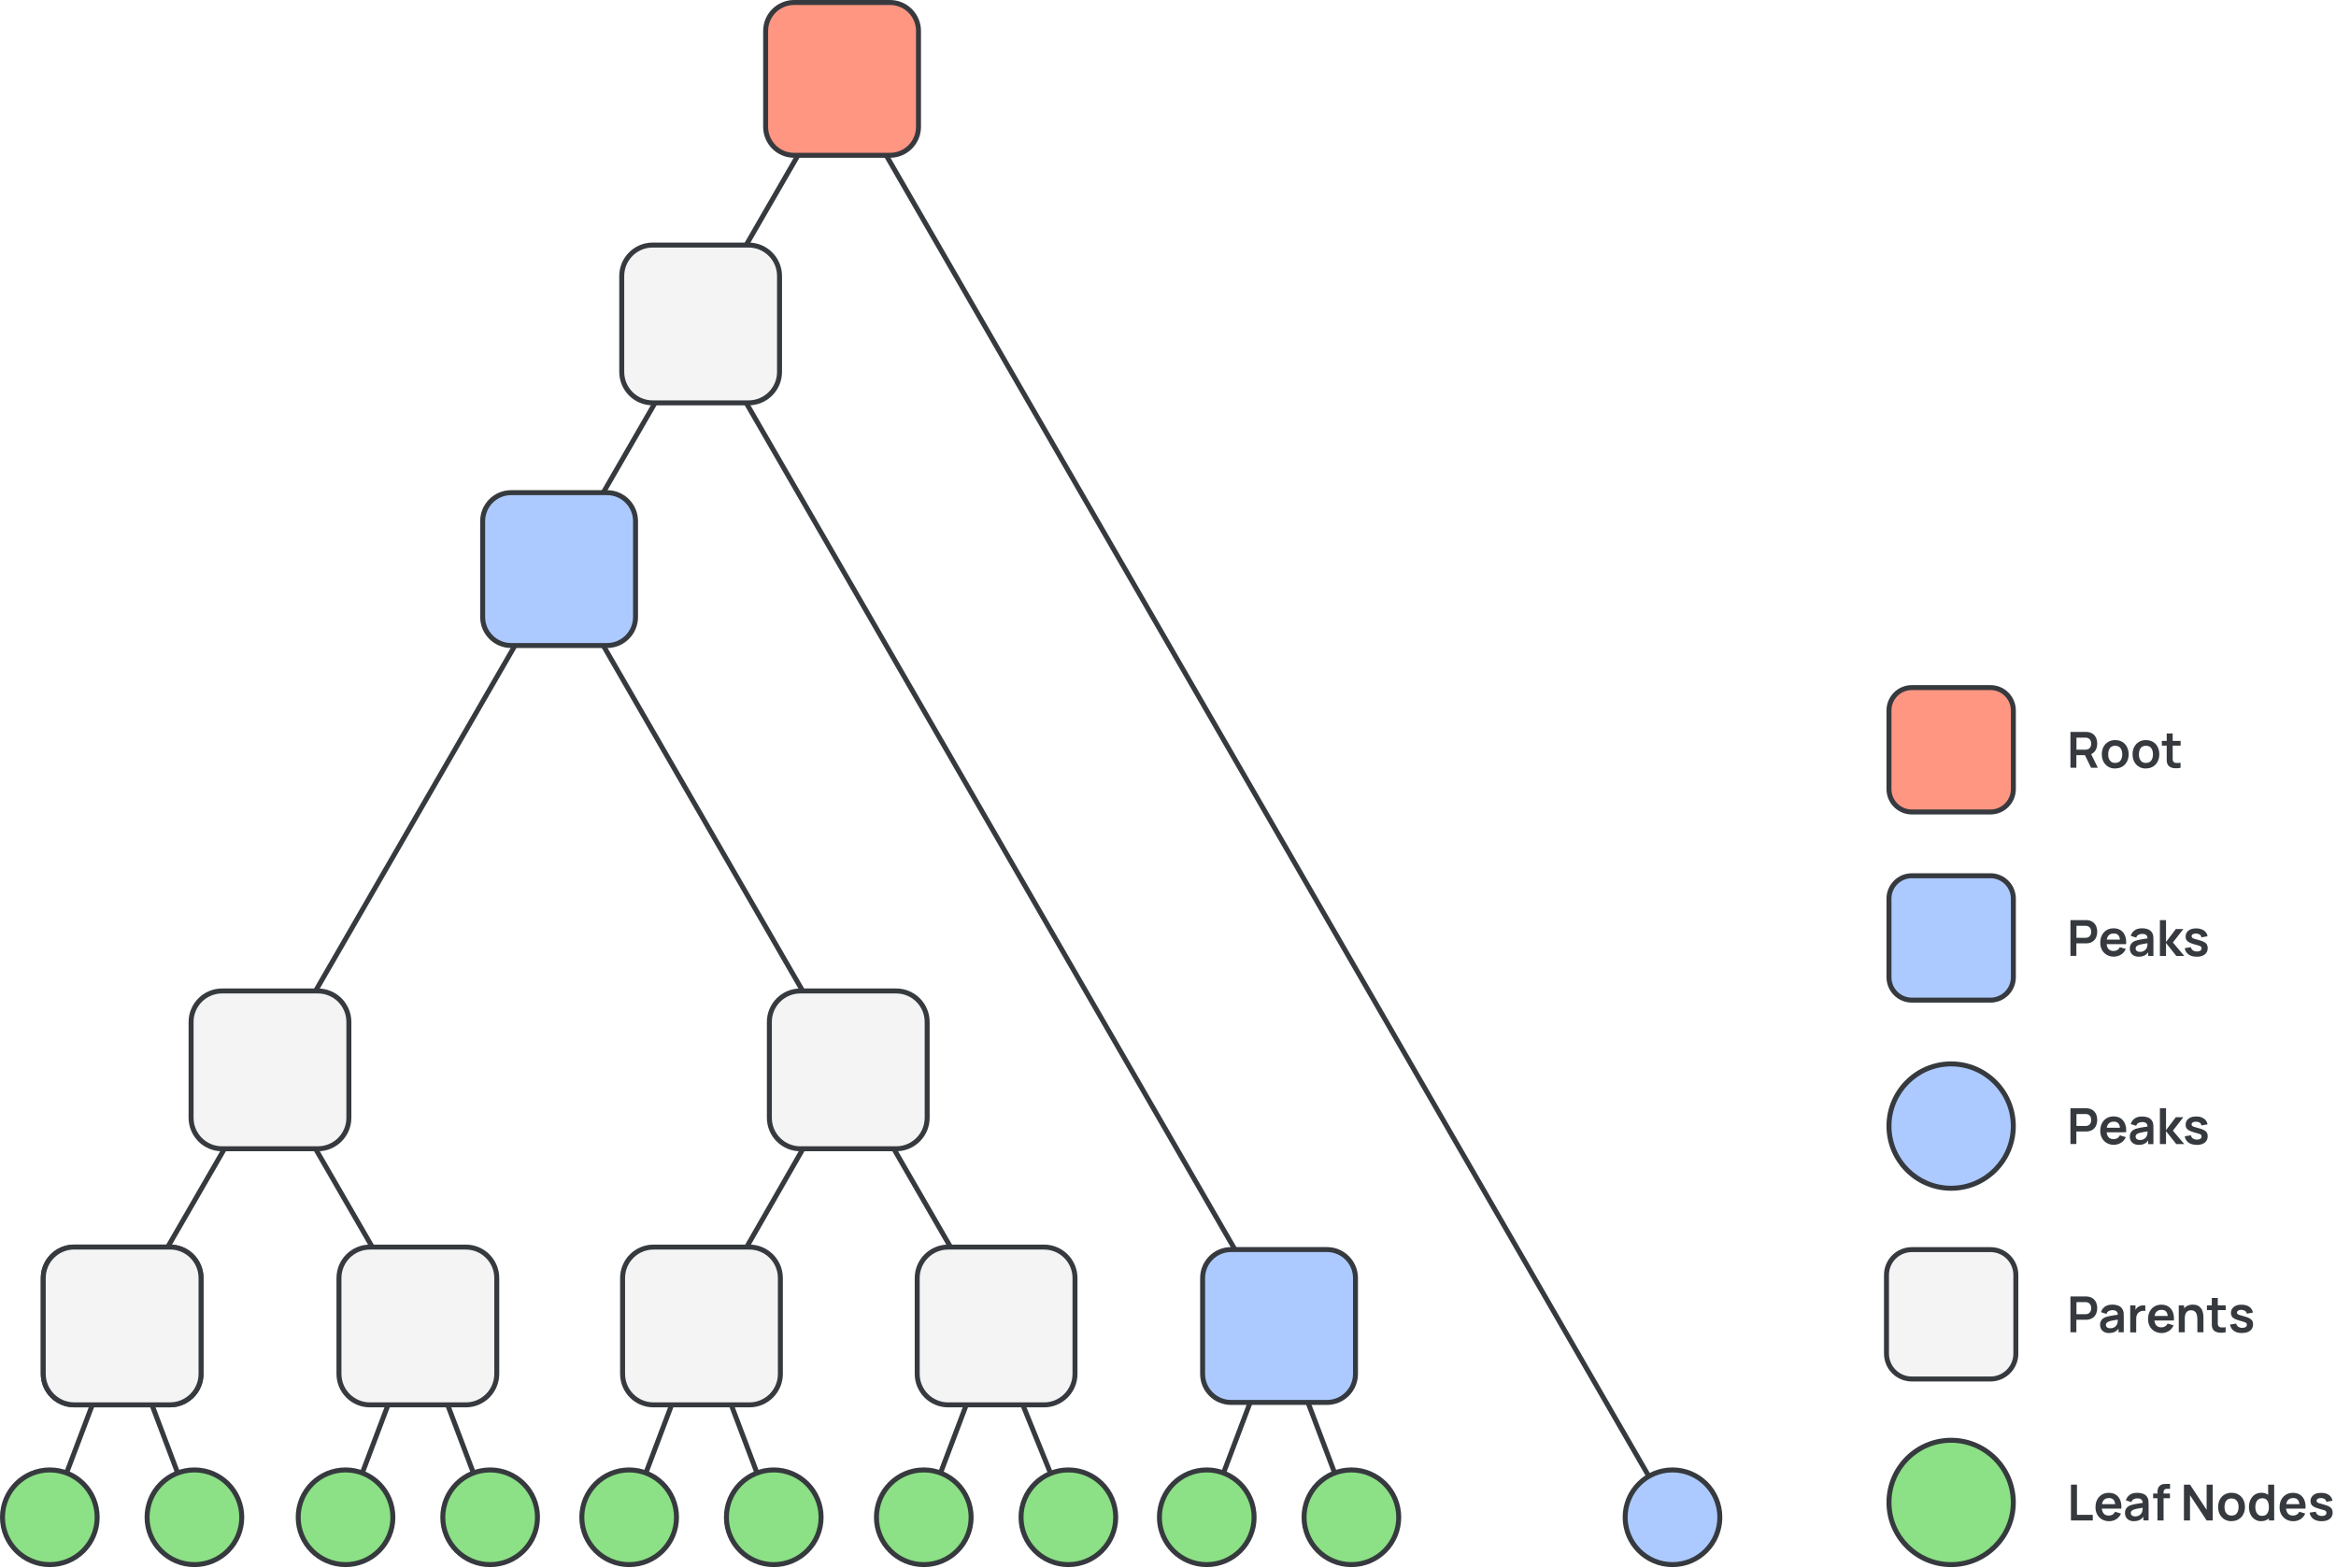
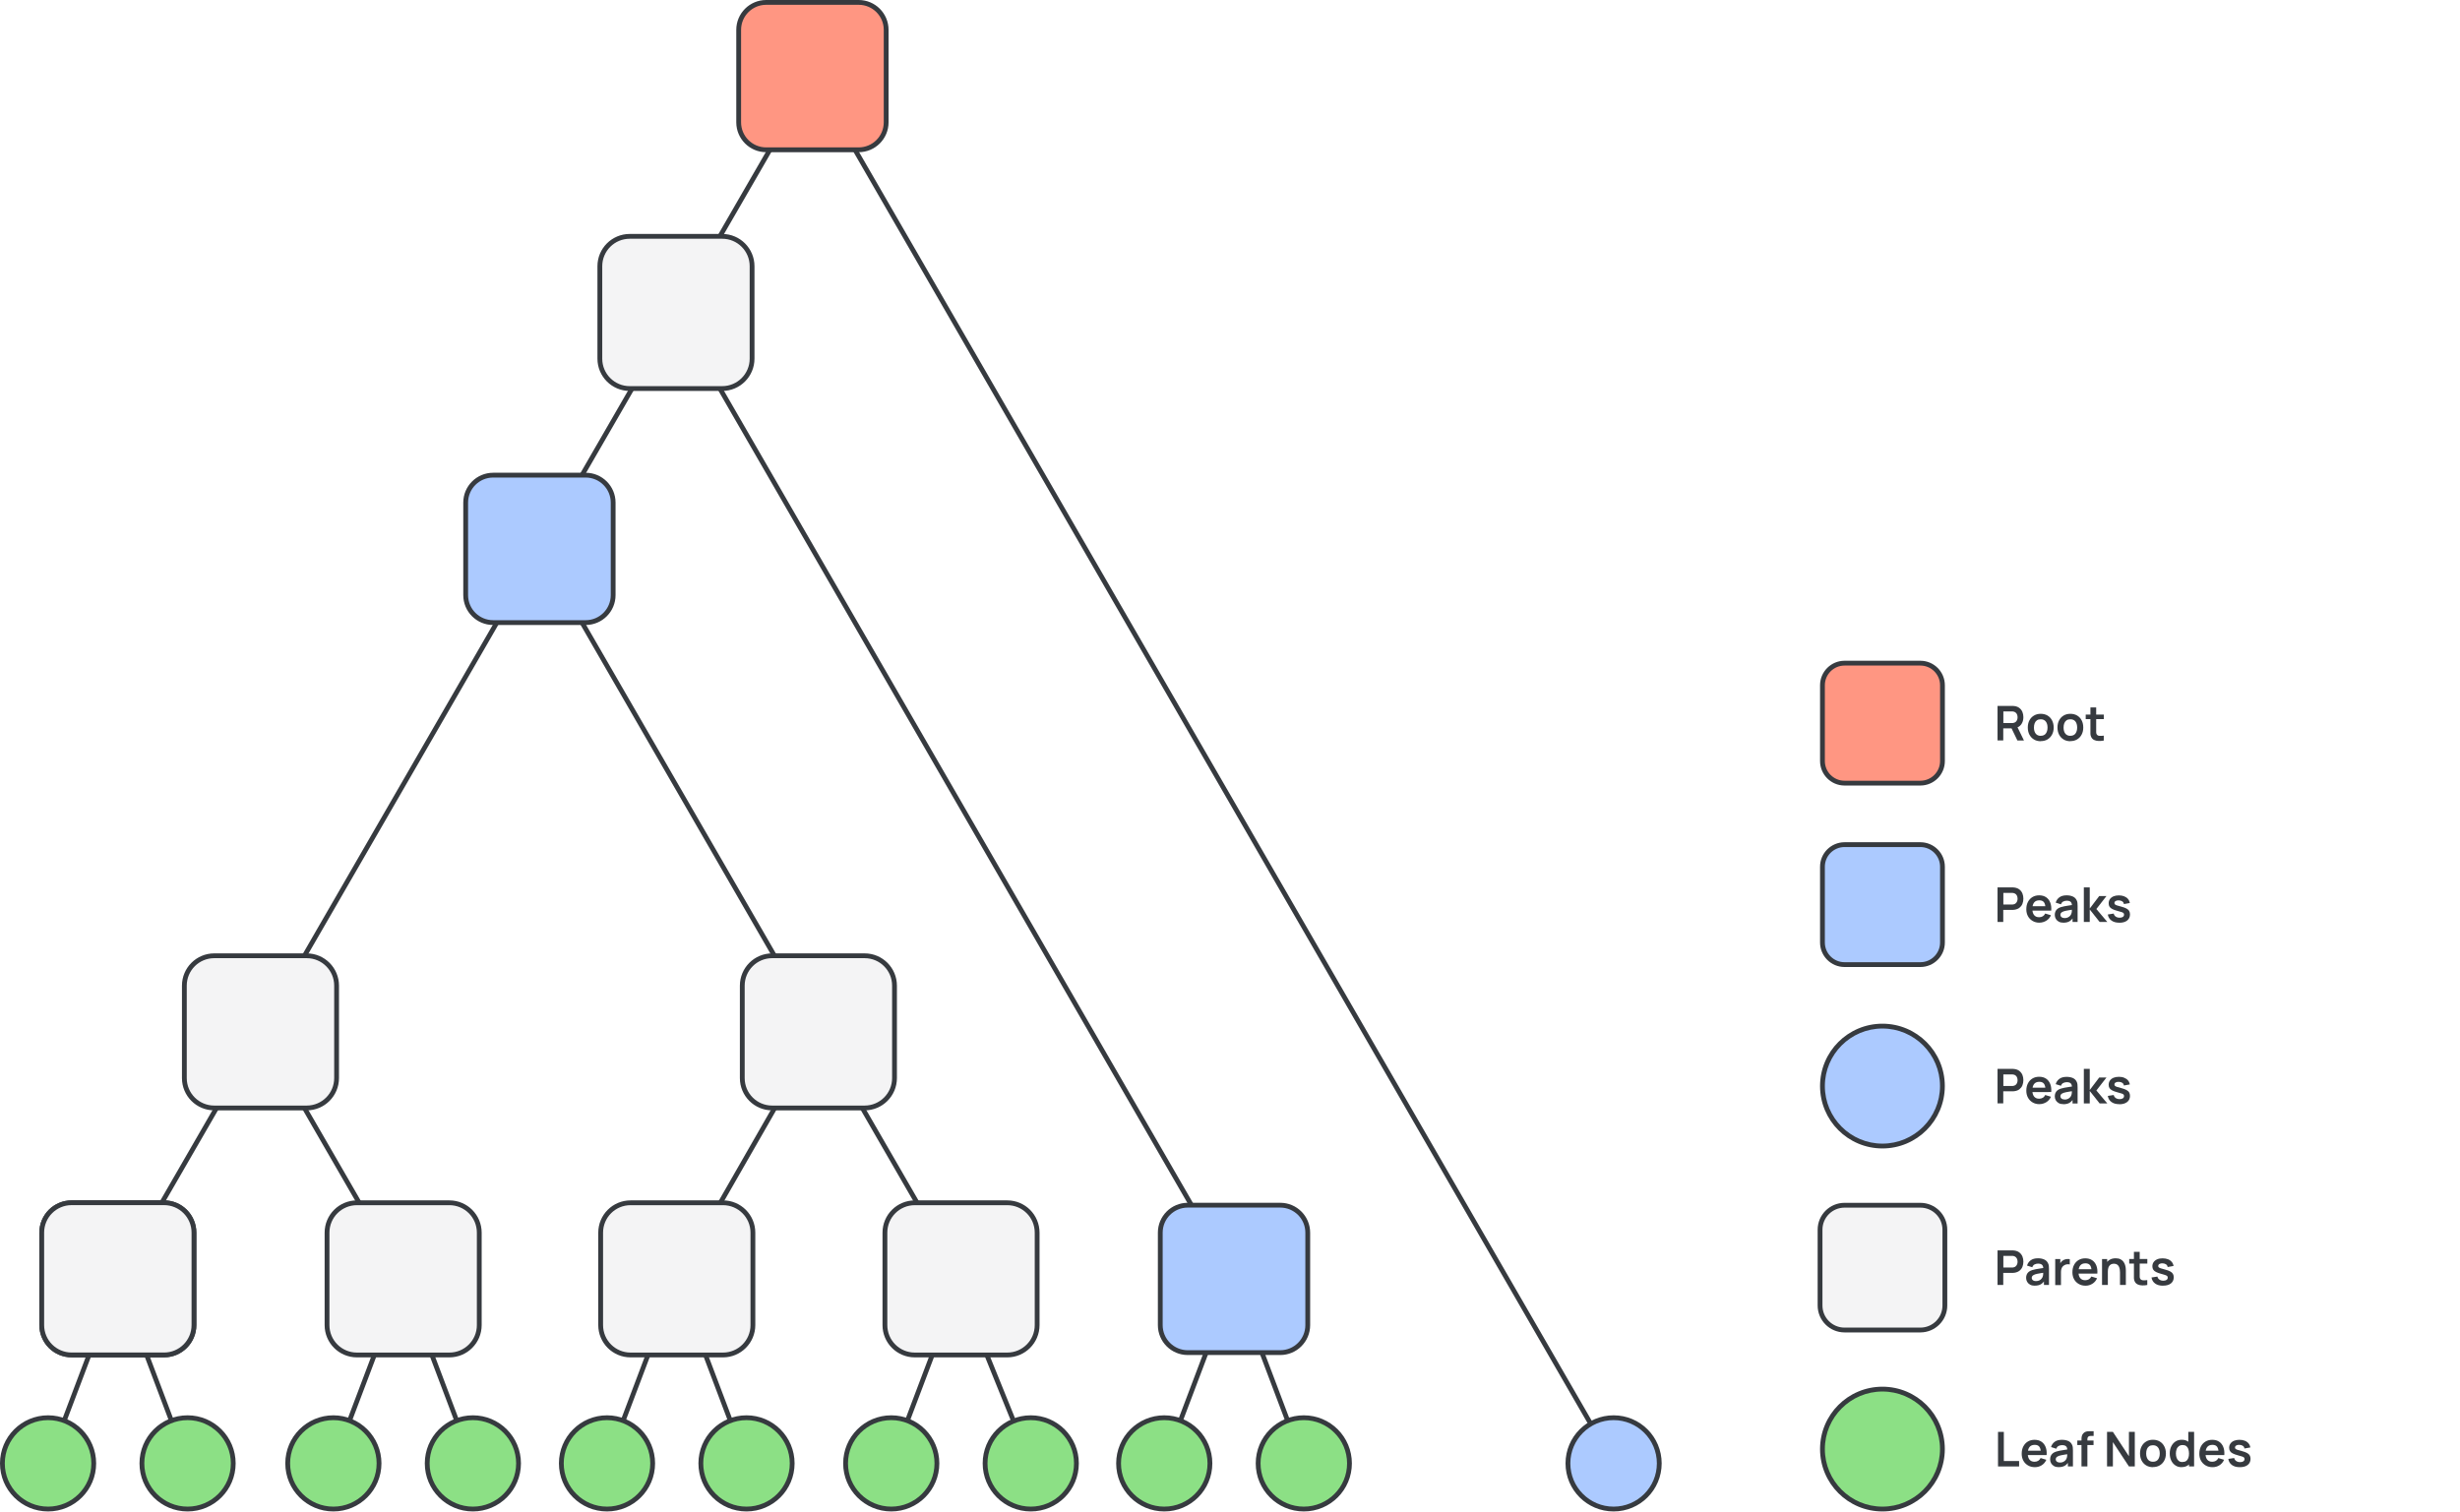
- <svg xmlns="http://www.w3.org/2000/svg" id="a" viewBox="0 0 469.31 314.82">
+ <svg xmlns="http://www.w3.org/2000/svg" id="a" viewBox="0 0 512.26 314.82">
  <defs>
    <style>.b{fill:#ff9682;}.c{fill:#8ce085;}.d{fill:#accaff;}.e{fill:#363a3f;}.f{fill:#f4f4f5;}.f,.g{stroke:#363a3f;stroke-miterlimit:10;}.g{fill:none;}</style>
  </defs>
  <g>
    <path class="c" d="M391.99,314.33c-6.89,0-12.49-5.6-12.49-12.49s5.6-12.49,12.49-12.49,12.49,5.6,12.49,12.49-5.6,12.49-12.49,12.49Z" />
    <path class="e" d="M391.99,289.84c6.61,0,11.99,5.38,11.99,11.99s-5.38,11.99-11.99,11.99-11.99-5.38-11.99-11.99,5.38-11.99,11.99-11.99m0-1c-7.18,0-12.99,5.82-12.99,12.99s5.82,12.99,12.99,12.99,12.99-5.82,12.99-12.99-5.82-12.99-12.99-12.99h0Z" />
  </g>
  <line class="g" x1="24.54" y1="266.38" x2="169.18" y2="15.85" />
  <line class="g" x1="140.92" y1="266.38" x2="170.41" y2="214.93" />
  <line class="g" x1="256.97" y1="266.38" x2="140.76" y2="65.08" />
  <line class="g" x1="200.12" y1="266.38" x2="112.33" y2="114.32" />
  <line class="g" x1="83.95" y1="266.38" x2="54.24" y2="214.93" />
  <rect class="f" x="8.69" y="250.53" width="31.7" height="31.7" rx="6.22" ry="6.22" />
  <g>
    <rect class="d" x="96.98" y="98.97" width="30.7" height="30.7" rx="5.72" ry="5.72" />
    <path class="e" d="M121.96,99.47c2.88,0,5.22,2.34,5.22,5.22v19.27c0,2.88-2.34,5.22-5.22,5.22h-19.27c-2.88,0-5.22-2.34-5.22-5.22v-19.27c0-2.88,2.34-5.22,5.22-5.22h19.27m0-1h-19.27c-3.43,0-6.22,2.78-6.22,6.22v19.27c0,3.43,2.78,6.22,6.22,6.22h19.27c3.43,0,6.22-2.78,6.22-6.22v-19.27c0-3.43-2.78-6.22-6.22-6.22h0Z" />
  </g>
  <rect class="f" x="38.39" y="199.08" width="31.7" height="31.7" rx="6.22" ry="6.22" />
  <rect class="f" x="154.57" y="199.08" width="31.7" height="31.7" rx="6.22" ry="6.22" />
  <rect class="f" x="124.91" y="49.23" width="31.7" height="31.7" rx="6.22" ry="6.22" />
  <line class="g" x1="336.01" y1="304.81" x2="169.18" y2="15.85" />
  <g>
    <path class="b" d="M159.55,.5h19.26c3.16,0,5.72,2.56,5.72,5.72V25.48c0,3.15-2.56,5.72-5.72,5.72h-19.26c-3.16,0-5.72-2.56-5.72-5.72V6.22c0-3.15,2.56-5.72,5.72-5.72Z" />
    <path class="e" d="M178.81,1c2.88,0,5.22,2.34,5.22,5.22V25.48c0,2.88-2.34,5.22-5.22,5.22h-19.27c-2.88,0-5.22-2.34-5.22-5.22V6.22c0-2.88,2.34-5.22,5.22-5.22h19.27M178.81,0h-19.27c-3.43,0-6.22,2.78-6.22,6.22V25.48c0,3.43,2.78,6.22,6.22,6.22h19.27c3.43,0,6.22-2.78,6.22-6.22V6.22C185.03,2.78,182.24,0,178.81,0h0Z" />
  </g>
  <g>
    <path class="b" d="M384.09,138.13h15.8c2.54,0,4.6,2.06,4.6,4.6v15.79c0,2.54-2.06,4.6-4.6,4.6h-15.79c-2.54,0-4.6-2.06-4.6-4.6v-15.79c0-2.54,2.06-4.6,4.6-4.6Z" />
    <path class="e" d="M399.89,138.63c2.26,0,4.1,1.84,4.1,4.1v15.79c0,2.26-1.84,4.1-4.1,4.1h-15.79c-2.26,0-4.1-1.84-4.1-4.1v-15.79c0-2.26,1.84-4.1,4.1-4.1h15.79m0-1h-15.79c-2.81,0-5.1,2.28-5.1,5.1v15.79c0,2.81,2.28,5.1,5.1,5.1h15.79c2.81,0,5.1-2.28,5.1-5.1v-15.79c0-2.81-2.28-5.1-5.1-5.1h0Z" />
  </g>
  <g>
    <path class="d" d="M384.09,175.93h15.8c2.54,0,4.6,2.06,4.6,4.6v15.79c0,2.54-2.06,4.6-4.6,4.6h-15.79c-2.54,0-4.6-2.06-4.6-4.6v-15.79c0-2.54,2.06-4.6,4.6-4.6Z" />
    <path class="e" d="M399.89,176.43c2.26,0,4.1,1.84,4.1,4.1v15.79c0,2.26-1.84,4.1-4.1,4.1h-15.79c-2.26,0-4.1-1.84-4.1-4.1v-15.79c0-2.26,1.84-4.1,4.1-4.1h15.79m0-1h-15.79c-2.81,0-5.1,2.28-5.1,5.1v15.79c0,2.81,2.28,5.1,5.1,5.1h15.79c2.81,0,5.1-2.28,5.1-5.1v-15.79c0-2.81-2.28-5.1-5.1-5.1h0Z" />
  </g>
  <g>
    <path class="d" d="M391.99,238.72c-6.89,0-12.49-5.6-12.49-12.49s5.6-12.49,12.49-12.49,12.49,5.6,12.49,12.49-5.6,12.49-12.49,12.49Z" />
-     <path class="e" d="M391.99,214.23c6.61,0,11.99,5.38,11.99,11.99s-5.38,11.99-11.99,11.99-11.99-5.38-11.99-11.99,5.38-11.99,11.99-11.99m0-1h0c-7.18,0-12.99,5.82-12.99,12.99s5.82,12.99,12.99,12.99h0c7.18,0,12.99-5.82,12.99-12.99s-5.82-12.99-12.99-12.99h0Z" />
+     <path class="e" d="M391.99,214.23c6.61,0,11.99,5.38,11.99,11.99s-5.38,11.99-11.99,11.99-11.99-5.38-11.99-11.99,5.38-11.99,11.99-11.99m0-1c-7.18,0-12.99,5.82-12.99,12.99s5.82,12.99,12.99,12.99,12.99-5.82,12.99-12.99-5.82-12.99-12.99-12.99h0Z" />
  </g>
  <rect class="f" x="379" y="251.04" width="25.99" height="25.99" rx="5.1" ry="5.1" />
  <line class="g" x1="24.54" y1="266.38" x2="10.01" y2="304.81" />
  <line class="g" x1="24.54" y1="266.38" x2="39.06" y2="304.81" />
  <line class="g" x1="83.95" y1="266.38" x2="69.42" y2="304.81" />
  <line class="g" x1="83.95" y1="266.38" x2="98.47" y2="304.81" />
  <line class="g" x1="140.92" y1="266.38" x2="126.4" y2="304.81" />
  <line class="g" x1="140.92" y1="266.38" x2="155.45" y2="304.81" />
  <line class="g" x1="200.12" y1="266.38" x2="185.59" y2="304.81" />
  <line class="g" x1="198.86" y1="265.87" x2="214.64" y2="304.81" />
  <line class="g" x1="256.97" y1="266.38" x2="242.44" y2="304.81" />
  <line class="g" x1="256.97" y1="266.38" x2="271.5" y2="304.81" />
  <g>
    <circle class="c" cx="10.01" cy="304.81" r="9.51" />
    <path class="e" d="M10.01,295.8c4.97,0,9.01,4.04,9.01,9.01s-4.04,9.01-9.01,9.01-9.01-4.04-9.01-9.01,4.04-9.01,9.01-9.01m0-1C4.48,294.8,0,299.28,0,304.81s4.48,10.01,10.01,10.01,10.01-4.48,10.01-10.01-4.48-10.01-10.01-10.01h0Z" />
  </g>
  <g>
    <circle class="c" cx="39.06" cy="304.81" r="9.51" />
    <path class="e" d="M39.06,295.8c4.97,0,9.01,4.04,9.01,9.01s-4.04,9.01-9.01,9.01-9.01-4.04-9.01-9.01,4.04-9.01,9.01-9.01m0-1c-5.53,0-10.01,4.48-10.01,10.01s4.48,10.01,10.01,10.01,10.01-4.48,10.01-10.01-4.48-10.01-10.01-10.01h0Z" />
  </g>
  <g>
    <circle class="c" cx="69.42" cy="304.81" r="9.51" />
    <path class="e" d="M69.42,295.8c4.97,0,9.01,4.04,9.01,9.01s-4.04,9.01-9.01,9.01-9.01-4.04-9.01-9.01,4.04-9.01,9.01-9.01m0-1c-5.53,0-10.01,4.48-10.01,10.01s4.48,10.01,10.01,10.01,10.01-4.48,10.01-10.01-4.48-10.01-10.01-10.01h0Z" />
  </g>
  <g>
    <circle class="c" cx="98.47" cy="304.81" r="9.51" />
    <path class="e" d="M98.47,295.8c4.97,0,9.01,4.04,9.01,9.01s-4.04,9.01-9.01,9.01-9.01-4.04-9.01-9.01,4.04-9.01,9.01-9.01m0-1c-5.53,0-10.01,4.48-10.01,10.01s4.48,10.01,10.01,10.01,10.01-4.48,10.01-10.01-4.48-10.01-10.01-10.01h0Z" />
  </g>
  <g>
    <circle class="c" cx="126.4" cy="304.81" r="9.51" />
    <path class="e" d="M126.4,295.8c4.97,0,9.01,4.04,9.01,9.01s-4.04,9.01-9.01,9.01-9.01-4.04-9.01-9.01,4.04-9.01,9.01-9.01m0-1c-5.53,0-10.01,4.48-10.01,10.01s4.48,10.01,10.01,10.01,10.01-4.48,10.01-10.01-4.48-10.01-10.01-10.01h0Z" />
  </g>
  <g>
    <circle class="c" cx="155.45" cy="304.81" r="9.51" />
    <path class="e" d="M155.45,295.8c4.97,0,9.01,4.04,9.01,9.01s-4.04,9.01-9.01,9.01-9.01-4.04-9.01-9.01,4.04-9.01,9.01-9.01m0-1c-5.53,0-10.01,4.48-10.01,10.01s4.48,10.01,10.01,10.01,10.01-4.48,10.01-10.01-4.48-10.01-10.01-10.01h0Z" />
  </g>
  <g>
    <circle class="c" cx="185.59" cy="304.81" r="9.51" />
    <path class="e" d="M185.59,295.8c4.97,0,9.01,4.04,9.01,9.01s-4.04,9.01-9.01,9.01-9.01-4.04-9.01-9.01,4.04-9.01,9.01-9.01m0-1c-5.53,0-10.01,4.48-10.01,10.01s4.48,10.01,10.01,10.01,10.01-4.48,10.01-10.01-4.48-10.01-10.01-10.01h0Z" />
  </g>
  <g>
    <circle class="c" cx="214.64" cy="304.81" r="9.51" />
    <path class="e" d="M214.64,295.8c4.97,0,9.01,4.04,9.01,9.01s-4.04,9.01-9.01,9.01-9.01-4.04-9.01-9.01,4.04-9.01,9.01-9.01m0-1c-5.53,0-10.01,4.48-10.01,10.01s4.48,10.01,10.01,10.01,10.01-4.48,10.01-10.01-4.48-10.01-10.01-10.01h0Z" />
  </g>
  <g>
    <circle class="c" cx="242.44" cy="304.81" r="9.51" />
    <path class="e" d="M242.44,295.8c4.97,0,9.01,4.04,9.01,9.01s-4.04,9.01-9.01,9.01-9.01-4.04-9.01-9.01,4.04-9.01,9.01-9.01m0-1c-5.53,0-10.01,4.48-10.01,10.01s4.48,10.01,10.01,10.01,10.01-4.48,10.01-10.01-4.48-10.01-10.01-10.01h0Z" />
  </g>
  <g>
-     <circle class="c" cx="271.5" cy="304.81" r="9.51" />
+     <circle class="c" cx="271.49" cy="304.81" r="9.51" />
    <path class="e" d="M271.5,295.8c4.97,0,9.01,4.04,9.01,9.01s-4.04,9.01-9.01,9.01-9.01-4.04-9.01-9.01,4.04-9.01,9.01-9.01m0-1c-5.53,0-10.01,4.48-10.01,10.01s4.48,10.01,10.01,10.01,10.01-4.48,10.01-10.01-4.48-10.01-10.01-10.01h0Z" />
  </g>
  <g>
    <circle class="d" cx="336.01" cy="304.81" r="9.51" />
    <path class="e" d="M336.01,295.8c4.97,0,9.01,4.04,9.01,9.01s-4.04,9.01-9.01,9.01-9.01-4.04-9.01-9.01,4.04-9.01,9.01-9.01m0-1c-5.53,0-10.01,4.48-10.01,10.01s4.48,10.01,10.01,10.01,10.01-4.48,10.01-10.01-4.48-10.01-10.01-10.01h0Z" />
  </g>
  <rect class="f" x="8.69" y="250.53" width="31.7" height="31.7" rx="6.22" ry="6.22" transform="translate(49.08 532.75) rotate(-180)" />
  <rect class="f" x="68.1" y="250.53" width="31.7" height="31.7" rx="6.22" ry="6.22" />
  <rect class="f" x="125.08" y="250.53" width="31.7" height="31.7" rx="6.22" ry="6.22" />
  <rect class="f" x="184.27" y="250.53" width="31.7" height="31.7" rx="6.22" ry="6.22" />
  <g>
-     <path class="d" d="M247.34,251.03h19.27c3.15,0,5.72,2.56,5.72,5.72v19.27c0,3.15-2.56,5.72-5.72,5.72h-19.27c-3.15,0-5.72-2.56-5.72-5.72v-19.26c0-3.16,2.56-5.72,5.72-5.72Z" />
+     <rect class="d" x="241.62" y="251.03" width="30.7" height="30.7" rx="5.72" ry="5.72" />
    <path class="e" d="M266.6,251.53c2.88,0,5.22,2.34,5.22,5.22v19.27c0,2.88-2.34,5.22-5.22,5.22h-19.27c-2.88,0-5.22-2.34-5.22-5.22v-19.27c0-2.88,2.34-5.22,5.22-5.22h19.27m0-1h-19.27c-3.43,0-6.22,2.78-6.22,6.22v19.27c0,3.43,2.78,6.22,6.22,6.22h19.27c3.43,0,6.22-2.78,6.22-6.22v-19.27c0-3.43-2.78-6.22-6.22-6.22h0Z" />
  </g>
  <g>
    <path class="e" d="M416.06,305.45v-7.2h1.21v6.07h3.18v1.13h-4.38Z" />
    <path class="e" d="M423.75,305.6c-.55,0-1.03-.12-1.44-.36-.41-.24-.74-.56-.97-.98-.23-.42-.35-.9-.35-1.45,0-.59,.11-1.1,.34-1.54,.23-.43,.54-.77,.94-1.01,.4-.24,.87-.36,1.4-.36,.56,0,1.04,.13,1.43,.39,.39,.26,.68,.63,.87,1.11,.19,.48,.26,1.04,.21,1.68h-1.2v-.44c0-.59-.11-1.01-.31-1.29-.2-.27-.52-.4-.96-.4-.49,0-.86,.15-1.1,.46s-.36,.75-.36,1.34c0,.55,.12,.97,.36,1.27,.24,.3,.59,.45,1.05,.45,.3,0,.55-.07,.77-.2,.21-.13,.38-.32,.5-.57l1.19,.36c-.21,.49-.53,.87-.96,1.14-.43,.27-.91,.4-1.43,.4Zm-1.86-2.52v-.91h3.71v.91h-3.71Z" />
    <path class="e" d="M428.72,305.6c-.39,0-.72-.07-.99-.22-.27-.15-.47-.35-.61-.59-.14-.25-.21-.52-.21-.82,0-.26,.04-.49,.13-.7,.09-.21,.22-.39,.4-.54,.18-.15,.41-.28,.7-.37,.22-.07,.47-.13,.76-.19,.29-.06,.61-.11,.95-.16,.34-.05,.7-.1,1.07-.16l-.43,.25c0-.37-.08-.65-.25-.83-.17-.18-.46-.26-.86-.26-.24,0-.48,.06-.71,.17s-.38,.31-.47,.58l-1.1-.35c.13-.46,.39-.82,.76-1.1,.38-.28,.88-.41,1.52-.41,.48,0,.9,.08,1.27,.23s.63,.41,.81,.77c.1,.19,.15,.38,.17,.58,.02,.2,.03,.41,.03,.65v3.31h-1.05v-1.17l.17,.19c-.24,.39-.53,.68-.85,.86-.33,.18-.73,.27-1.22,.27Zm.24-.96c.27,0,.51-.05,.7-.15,.19-.1,.35-.21,.46-.35s.19-.27,.23-.4c.06-.15,.1-.33,.11-.53,0-.2,.01-.36,.01-.48l.37,.11c-.36,.06-.67,.11-.93,.15-.26,.04-.48,.08-.67,.12-.19,.04-.35,.08-.5,.13-.14,.05-.26,.11-.36,.18-.1,.07-.17,.14-.22,.23-.05,.09-.08,.19-.08,.3,0,.13,.03,.25,.1,.35s.16,.18,.29,.24c.13,.06,.29,.09,.48,.09Z" />
    <path class="e" d="M432.57,300.99v-.94h3.38v.94h-3.38Zm.87,4.46v-5.48c0-.14,0-.29,.01-.45,.01-.16,.04-.33,.09-.49,.05-.16,.13-.31,.26-.45,.15-.17,.32-.29,.5-.35,.18-.07,.36-.1,.53-.11,.17,0,.33-.01,.46-.01h.68v.98h-.62c-.23,0-.4,.06-.51,.17-.11,.12-.17,.27-.17,.45v5.74h-1.21Z" />
    <path class="e" d="M438.76,305.45v-7.2h1.22l3.34,5.07v-5.07h1.22v7.2h-1.22l-3.34-5.07v5.07h-1.22Z" />
    <path class="e" d="M448.32,305.6c-.54,0-1.01-.12-1.42-.37-.4-.24-.71-.58-.94-1.01-.22-.43-.33-.92-.33-1.48s.11-1.06,.34-1.49,.54-.76,.95-1c.4-.24,.87-.36,1.4-.36s1.02,.12,1.42,.36c.4,.24,.72,.58,.94,1.01,.22,.43,.34,.92,.34,1.48s-.11,1.05-.34,1.48c-.22,.43-.54,.76-.94,1-.4,.24-.88,.36-1.41,.36Zm0-1.13c.48,0,.84-.16,1.07-.48,.23-.32,.35-.73,.35-1.24s-.12-.94-.36-1.25-.59-.47-1.06-.47c-.32,0-.59,.07-.8,.22-.21,.15-.36,.35-.46,.6-.1,.26-.15,.56-.15,.9,0,.52,.12,.94,.36,1.25,.24,.31,.59,.47,1.05,.47Z" />
    <path class="e" d="M454.28,305.6c-.5,0-.93-.12-1.3-.38-.37-.25-.66-.59-.86-1.02s-.3-.92-.3-1.46,.1-1.04,.31-1.46c.21-.43,.5-.77,.87-1.02,.38-.25,.82-.37,1.33-.37s.95,.12,1.29,.37c.35,.25,.61,.59,.79,1.02,.18,.43,.27,.92,.27,1.46s-.09,1.02-.27,1.45-.45,.77-.8,1.02c-.36,.25-.8,.38-1.33,.38Zm.19-1.08c.32,0,.58-.07,.78-.22,.2-.15,.34-.36,.44-.62s.14-.58,.14-.92-.05-.66-.14-.93-.23-.47-.43-.62-.44-.22-.75-.22c-.32,0-.59,.08-.8,.24-.21,.16-.37,.37-.46,.64-.1,.27-.15,.57-.15,.89s.05,.63,.15,.9c.1,.27,.25,.48,.45,.64,.2,.16,.46,.23,.78,.23Zm1.36,.93v-3.79h-.15v-3.41h1.21v7.2h-1.06Z" />
    <path class="e" d="M460.74,305.6c-.55,0-1.03-.12-1.44-.36-.41-.24-.73-.56-.97-.98s-.35-.9-.35-1.45c0-.59,.11-1.1,.34-1.54,.23-.43,.54-.77,.95-1.01,.4-.24,.87-.36,1.4-.36,.56,0,1.04,.13,1.43,.39,.39,.26,.68,.63,.87,1.11,.19,.48,.26,1.04,.21,1.68h-1.19v-.44c0-.59-.11-1.01-.31-1.29-.2-.27-.52-.4-.96-.4-.49,0-.86,.15-1.1,.46s-.36,.75-.36,1.34c0,.55,.12,.97,.36,1.27,.24,.3,.59,.45,1.05,.45,.3,0,.55-.07,.77-.2,.21-.13,.38-.32,.5-.57l1.19,.36c-.21,.49-.53,.87-.96,1.14-.43,.27-.91,.4-1.43,.4Zm-1.86-2.52v-.91h3.71v.91h-3.71Z" />
    <path class="e" d="M466.39,305.6c-.67,0-1.21-.15-1.62-.45-.42-.3-.67-.72-.76-1.27l1.23-.19c.06,.27,.2,.48,.42,.63,.22,.15,.49,.23,.82,.23,.29,0,.51-.06,.67-.17,.16-.12,.24-.27,.24-.47,0-.12-.03-.22-.09-.3s-.19-.15-.38-.22c-.2-.07-.5-.16-.9-.26-.45-.12-.81-.25-1.08-.39-.27-.14-.46-.3-.57-.49-.12-.19-.18-.42-.18-.69,0-.34,.09-.63,.27-.88,.18-.25,.42-.44,.74-.58,.32-.13,.69-.2,1.12-.2s.79,.06,1.12,.19c.33,.13,.59,.32,.79,.56,.2,.24,.32,.52,.37,.84l-1.23,.22c-.03-.23-.13-.41-.31-.54s-.42-.21-.71-.22c-.28-.02-.51,.03-.68,.13-.17,.1-.26,.24-.26,.43,0,.1,.03,.19,.1,.26s.21,.15,.42,.22c.21,.07,.53,.16,.95,.27,.43,.11,.77,.24,1.03,.38,.26,.14,.45,.31,.56,.51s.17,.43,.17,.71c0,.54-.2,.97-.59,1.28s-.94,.46-1.64,.46Z" />
  </g>
  <g>
    <path class="e" d="M415.96,267.65v-7.2h2.97c.07,0,.16,0,.27,0s.21,.02,.3,.03c.42,.06,.76,.2,1.03,.42s.47,.48,.61,.81c.13,.33,.2,.69,.2,1.08s-.07,.75-.2,1.08c-.13,.32-.34,.59-.61,.81-.27,.21-.61,.35-1.03,.42-.09,.01-.2,.02-.31,.03-.11,0-.2,0-.27,0h-1.77v2.52h-1.21Zm1.21-3.64h1.72c.07,0,.14,0,.22,0,.08,0,.16-.02,.23-.04,.2-.05,.36-.14,.47-.27s.2-.27,.25-.43c.05-.16,.07-.32,.07-.47s-.03-.31-.07-.47c-.05-.16-.13-.3-.25-.43s-.27-.21-.47-.27c-.07-.02-.15-.03-.23-.04-.08,0-.16,0-.22,0h-1.72v2.43Z" />
    <path class="e" d="M423.72,267.8c-.39,0-.72-.07-.99-.22s-.47-.35-.61-.59-.21-.52-.21-.82c0-.26,.04-.49,.13-.7,.09-.21,.22-.39,.4-.54,.18-.15,.41-.28,.7-.37,.22-.07,.47-.13,.76-.19,.29-.06,.61-.11,.95-.16s.7-.1,1.07-.16l-.43,.24c0-.37-.08-.65-.25-.82-.17-.18-.46-.27-.86-.27-.24,0-.48,.06-.71,.17s-.38,.31-.47,.59l-1.1-.35c.13-.46,.39-.82,.76-1.1,.38-.28,.88-.42,1.52-.42,.48,0,.9,.08,1.27,.24,.37,.16,.64,.41,.81,.77,.1,.19,.16,.38,.18,.58,.02,.2,.03,.41,.03,.65v3.31h-1.05v-1.17l.18,.19c-.24,.39-.53,.68-.85,.86-.32,.18-.73,.27-1.22,.27Zm.24-.96c.27,0,.51-.05,.7-.14s.35-.21,.46-.36c.12-.14,.19-.27,.23-.39,.06-.15,.1-.33,.11-.53s.01-.36,.01-.48l.37,.11c-.36,.06-.68,.11-.94,.15s-.48,.08-.67,.12c-.19,.04-.35,.08-.49,.13-.14,.05-.26,.11-.36,.18-.1,.07-.17,.14-.22,.23-.05,.09-.08,.19-.08,.3,0,.13,.03,.25,.1,.35,.07,.1,.16,.18,.29,.24,.13,.06,.29,.09,.48,.09Z" />
    <path class="e" d="M427.97,267.65v-5.4h1.06v1.32l-.13-.17c.07-.18,.16-.34,.27-.49s.25-.27,.4-.37c.13-.09,.28-.16,.44-.21,.16-.05,.33-.08,.5-.09s.33,0,.49,.02v1.12c-.16-.05-.34-.06-.55-.04-.21,.02-.39,.08-.56,.18-.17,.09-.3,.21-.41,.34-.11,.14-.18,.3-.23,.48-.05,.18-.08,.37-.08,.58v2.75h-1.21Z" />
    <path class="e" d="M434.31,267.8c-.55,0-1.03-.12-1.44-.36-.41-.24-.74-.56-.97-.98-.23-.42-.35-.9-.35-1.45,0-.59,.11-1.1,.34-1.54,.23-.43,.54-.77,.94-1.01,.4-.24,.87-.36,1.4-.36,.56,0,1.04,.13,1.43,.39,.39,.26,.68,.63,.87,1.11,.19,.48,.26,1.04,.21,1.68h-1.2v-.44c0-.59-.11-1.02-.31-1.29s-.52-.41-.96-.41c-.49,0-.86,.15-1.1,.46s-.36,.75-.36,1.34c0,.55,.12,.97,.36,1.27,.24,.3,.59,.45,1.05,.45,.3,0,.55-.07,.77-.2,.21-.13,.38-.32,.5-.57l1.19,.36c-.21,.49-.53,.87-.96,1.14-.43,.27-.91,.41-1.43,.41Zm-1.86-2.52v-.91h3.71v.91h-3.71Z" />
    <path class="e" d="M437.72,267.65v-5.4h1.07v1.68h.14v3.72h-1.22Zm3.74,0v-2.6c0-.17-.01-.36-.04-.57s-.08-.41-.16-.6c-.09-.19-.21-.35-.38-.47-.17-.12-.39-.19-.68-.19-.15,0-.3,.03-.46,.07-.15,.05-.29,.14-.41,.26-.12,.12-.22,.29-.29,.5-.07,.21-.11,.48-.11,.81l-.71-.3c0-.46,.09-.88,.27-1.25s.44-.67,.79-.89c.35-.22,.77-.33,1.28-.33,.4,0,.73,.07,.99,.2,.26,.13,.47,.3,.62,.51,.15,.21,.27,.43,.34,.66,.07,.23,.12,.46,.14,.66s.03,.38,.03,.51v3.02h-1.22Z" />
    <path class="e" d="M443.38,263.19v-.95h3.77v.95h-3.77Zm3.77,4.46c-.36,.07-.71,.1-1.05,.09-.34,0-.65-.07-.92-.19-.27-.12-.48-.31-.62-.56-.12-.23-.19-.47-.2-.71,0-.24,0-.52,0-.83v-4.7h1.2v4.62c0,.22,0,.41,0,.57,0,.16,.04,.3,.1,.4,.12,.2,.31,.31,.58,.33,.26,.02,.56,.01,.9-.04v1.01Z" />
    <path class="e" d="M450.4,267.8c-.67,0-1.21-.15-1.62-.45-.42-.3-.67-.72-.76-1.26l1.23-.19c.06,.27,.2,.48,.42,.63s.49,.23,.82,.23c.29,0,.51-.06,.67-.17,.16-.12,.24-.27,.24-.47,0-.12-.03-.22-.09-.3-.06-.07-.19-.15-.38-.22-.2-.07-.5-.16-.9-.27-.45-.12-.81-.25-1.08-.39-.27-.14-.46-.3-.57-.49-.12-.19-.18-.42-.18-.69,0-.34,.09-.63,.27-.88,.18-.25,.42-.44,.74-.58s.69-.2,1.12-.2,.79,.07,1.12,.19c.33,.13,.59,.32,.79,.56,.2,.24,.32,.52,.37,.84l-1.23,.22c-.03-.23-.13-.41-.31-.54-.18-.13-.42-.21-.71-.23-.28-.02-.51,.03-.68,.13-.17,.1-.26,.24-.26,.43,0,.1,.03,.19,.1,.26,.07,.07,.21,.15,.42,.22,.21,.07,.53,.16,.95,.27,.43,.11,.77,.24,1.03,.38,.26,.14,.45,.31,.56,.51,.12,.2,.17,.44,.17,.71,0,.54-.2,.97-.59,1.28-.39,.31-.94,.46-1.64,.46Z" />
  </g>
  <g>
    <path class="e" d="M415.96,229.84v-7.2h2.97c.07,0,.16,0,.27,0s.21,.02,.3,.03c.42,.06,.76,.2,1.03,.42s.47,.48,.61,.81c.13,.33,.2,.69,.2,1.08s-.07,.75-.2,1.08c-.13,.33-.34,.59-.61,.81s-.61,.35-1.03,.41c-.09,.01-.2,.02-.31,.03-.11,0-.2,0-.27,0h-1.77v2.51h-1.21Zm1.21-3.64h1.72c.07,0,.14,0,.22,0,.08,0,.16-.02,.23-.04,.2-.05,.36-.14,.47-.26,.12-.13,.2-.27,.25-.43,.05-.16,.07-.32,.07-.47s-.03-.31-.07-.47c-.05-.16-.13-.31-.25-.43-.12-.13-.27-.22-.47-.26-.07-.02-.15-.03-.23-.04-.08,0-.16,0-.22,0h-1.72v2.43Z" />
    <path class="e" d="M424.71,229.99c-.55,0-1.03-.12-1.44-.36-.41-.24-.74-.57-.97-.99-.23-.42-.35-.9-.35-1.45,0-.59,.11-1.1,.34-1.54s.54-.77,.94-1.01c.4-.24,.87-.36,1.4-.36,.56,0,1.04,.13,1.43,.39,.39,.26,.68,.63,.87,1.11s.26,1.04,.21,1.68h-1.2v-.44c0-.59-.11-1.01-.31-1.28s-.52-.41-.96-.41c-.49,0-.86,.15-1.1,.46-.24,.31-.36,.75-.36,1.34,0,.55,.12,.97,.36,1.27,.24,.3,.59,.45,1.05,.45,.3,0,.55-.07,.77-.2s.38-.32,.5-.57l1.19,.36c-.21,.49-.53,.87-.96,1.13s-.91,.41-1.43,.41Zm-1.86-2.52v-.91h3.71v.91h-3.71Z" />
    <path class="e" d="M429.69,229.99c-.39,0-.72-.07-.99-.22-.27-.15-.47-.35-.61-.59s-.21-.52-.21-.81c0-.26,.04-.49,.13-.7,.09-.21,.22-.39,.4-.54s.41-.28,.7-.37c.22-.07,.47-.13,.76-.19,.29-.06,.61-.11,.95-.16s.7-.1,1.07-.16l-.43,.25c0-.37-.08-.65-.25-.83-.17-.18-.46-.26-.86-.26-.24,0-.48,.06-.71,.17s-.38,.31-.47,.58l-1.1-.34c.13-.46,.39-.82,.76-1.1s.88-.42,1.52-.42c.48,0,.9,.08,1.27,.23,.37,.16,.63,.41,.81,.77,.1,.19,.15,.38,.17,.58,.02,.2,.03,.41,.03,.65v3.32h-1.05v-1.17l.17,.19c-.24,.39-.53,.68-.85,.86-.33,.18-.73,.27-1.22,.27Zm.24-.96c.27,0,.51-.05,.7-.15s.35-.21,.46-.35c.12-.14,.19-.27,.23-.4,.06-.15,.1-.33,.11-.53,0-.2,.01-.36,.01-.48l.37,.11c-.36,.06-.67,.11-.93,.15-.26,.04-.48,.08-.67,.12-.19,.04-.35,.08-.5,.13-.14,.05-.26,.11-.36,.17-.1,.07-.17,.14-.22,.23-.05,.09-.08,.19-.08,.3,0,.13,.03,.25,.1,.35s.16,.18,.29,.24c.13,.06,.29,.09,.48,.09Z" />
    <path class="e" d="M433.93,229.84v-7.2h1.23v4.4l1.97-2.6h1.51l-2.1,2.7,2.28,2.7h-1.6l-2.06-2.6v2.6h-1.23Z" />
    <path class="e" d="M441.3,229.99c-.67,0-1.21-.15-1.62-.45-.42-.3-.67-.72-.76-1.27l1.23-.19c.06,.27,.2,.48,.42,.63s.49,.23,.82,.23c.29,0,.51-.06,.67-.17s.24-.27,.24-.47c0-.12-.03-.22-.09-.3-.06-.08-.19-.15-.38-.22-.2-.07-.5-.16-.9-.26-.46-.12-.81-.25-1.08-.39-.27-.14-.46-.3-.58-.49-.12-.19-.17-.42-.17-.69,0-.34,.09-.63,.26-.88,.18-.25,.42-.44,.74-.58,.32-.13,.69-.2,1.12-.2s.79,.06,1.12,.2c.32,.13,.59,.31,.79,.55s.32,.52,.37,.84l-1.23,.22c-.03-.23-.13-.41-.31-.54-.18-.13-.42-.21-.71-.22-.28-.02-.51,.03-.69,.13s-.26,.24-.26,.43c0,.1,.04,.19,.11,.27,.07,.07,.21,.15,.42,.22s.53,.16,.95,.27c.43,.11,.78,.24,1.03,.38s.45,.31,.56,.51c.11,.2,.17,.43,.17,.71,0,.54-.2,.97-.59,1.28-.4,.31-.94,.47-1.64,.47Z" />
  </g>
  <g>
    <path class="e" d="M415.96,192.04v-7.2h2.97c.07,0,.16,0,.27,0s.21,.02,.3,.03c.42,.06,.76,.2,1.03,.42,.27,.21,.47,.48,.61,.81,.13,.33,.2,.69,.2,1.08s-.07,.75-.2,1.08c-.13,.33-.34,.59-.61,.81s-.61,.35-1.03,.42c-.09,.01-.2,.02-.31,.03s-.2,0-.27,0h-1.77v2.51h-1.21Zm1.21-3.64h1.72c.07,0,.14,0,.22,0,.08,0,.16-.02,.23-.04,.2-.05,.36-.14,.47-.27,.12-.13,.2-.27,.25-.43,.05-.16,.07-.32,.07-.47s-.03-.31-.07-.47c-.05-.16-.13-.31-.25-.43s-.27-.21-.47-.26c-.07-.02-.15-.03-.23-.04-.08,0-.16,0-.22,0h-1.72v2.43Z" />
    <path class="e" d="M424.71,192.19c-.55,0-1.03-.12-1.44-.36-.41-.24-.74-.56-.97-.98-.23-.42-.35-.9-.35-1.45,0-.59,.11-1.1,.34-1.54,.23-.43,.54-.77,.94-1.01,.4-.24,.87-.36,1.4-.36,.56,0,1.04,.13,1.43,.39,.39,.26,.68,.63,.87,1.11s.26,1.04,.21,1.68h-1.2v-.44c0-.59-.11-1.01-.31-1.29-.2-.27-.52-.41-.96-.41-.49,0-.86,.15-1.1,.46s-.36,.75-.36,1.34c0,.55,.12,.97,.36,1.27s.59,.45,1.05,.45c.3,0,.55-.07,.77-.2,.21-.13,.38-.32,.5-.57l1.19,.36c-.21,.49-.53,.87-.96,1.13s-.91,.41-1.43,.41Zm-1.86-2.52v-.91h3.71v.91h-3.71Z" />
    <path class="e" d="M429.69,192.19c-.39,0-.72-.07-.99-.22-.27-.15-.47-.35-.61-.59-.14-.25-.21-.52-.21-.81,0-.26,.04-.49,.13-.7,.09-.21,.22-.39,.4-.54,.18-.15,.41-.28,.7-.37,.22-.07,.47-.13,.76-.19,.29-.06,.61-.11,.95-.16,.34-.05,.7-.1,1.07-.16l-.43,.25c0-.37-.08-.65-.25-.83s-.46-.26-.86-.26c-.24,0-.48,.06-.71,.17s-.38,.31-.47,.58l-1.1-.35c.13-.46,.39-.82,.76-1.1s.88-.42,1.52-.42c.48,0,.9,.08,1.27,.24,.37,.16,.63,.41,.81,.77,.1,.19,.15,.38,.17,.58,.02,.2,.03,.41,.03,.65v3.31h-1.05v-1.17l.17,.19c-.24,.39-.53,.68-.85,.86-.33,.18-.73,.27-1.22,.27Zm.24-.96c.27,0,.51-.05,.7-.15s.35-.21,.46-.35c.12-.14,.19-.27,.23-.4,.06-.15,.1-.33,.11-.53,0-.2,.01-.36,.01-.48l.37,.11c-.36,.06-.67,.11-.93,.15-.26,.04-.48,.08-.67,.12-.19,.04-.35,.08-.5,.13-.14,.05-.26,.11-.36,.18-.1,.07-.17,.14-.22,.23-.05,.09-.08,.19-.08,.3,0,.13,.03,.25,.1,.35s.16,.18,.29,.24c.13,.06,.29,.09,.48,.09Z" />
    <path class="e" d="M433.93,192.04v-7.2h1.23v4.4l1.97-2.6h1.51l-2.1,2.7,2.28,2.7h-1.6l-2.06-2.6v2.6h-1.23Z" />
    <path class="e" d="M441.3,192.19c-.67,0-1.21-.15-1.62-.45s-.67-.72-.76-1.26l1.23-.19c.06,.27,.2,.48,.42,.63s.49,.23,.82,.23c.29,0,.51-.06,.67-.17s.24-.27,.24-.47c0-.12-.03-.22-.09-.3-.06-.08-.19-.15-.38-.22s-.5-.16-.9-.26c-.46-.12-.81-.25-1.08-.39-.27-.14-.46-.3-.58-.49-.12-.19-.17-.42-.17-.69,0-.34,.09-.63,.26-.88,.18-.25,.42-.44,.74-.58,.32-.13,.69-.2,1.12-.2s.79,.07,1.12,.2c.32,.13,.59,.31,.79,.55s.32,.52,.37,.84l-1.23,.22c-.03-.23-.13-.41-.31-.54-.18-.13-.42-.21-.71-.23-.28-.02-.51,.03-.69,.13s-.26,.24-.26,.43c0,.1,.04,.19,.11,.27s.21,.15,.42,.22,.53,.16,.95,.27c.43,.11,.78,.24,1.03,.38s.45,.31,.56,.51c.11,.2,.17,.43,.17,.71,0,.54-.2,.97-.59,1.28-.4,.31-.94,.46-1.64,.46Z" />
  </g>
  <g>
    <path class="e" d="M415.96,154.24v-7.2h2.97c.07,0,.16,0,.27,0s.21,.02,.3,.03c.42,.06,.76,.2,1.03,.42,.27,.21,.47,.48,.61,.81,.13,.33,.2,.69,.2,1.08,0,.59-.15,1.09-.45,1.51s-.75,.68-1.37,.78l-.52,.04h-1.85v2.52h-1.21Zm1.21-3.64h1.72c.07,0,.14,0,.22,0,.08,0,.16-.02,.23-.04,.2-.05,.36-.14,.47-.26s.2-.27,.25-.43c.05-.16,.07-.32,.07-.47s-.03-.31-.07-.47c-.05-.16-.13-.31-.25-.43-.12-.13-.27-.22-.47-.27-.07-.02-.15-.03-.23-.04-.08,0-.16,0-.22,0h-1.72v2.43Zm2.93,3.64l-1.42-2.93,1.22-.27,1.56,3.2h-1.37Z" />
    <path class="e" d="M424.95,154.39c-.54,0-1.01-.12-1.42-.37-.4-.24-.71-.58-.94-1.01-.22-.43-.33-.92-.33-1.48s.11-1.06,.34-1.49,.54-.76,.95-1c.4-.24,.87-.36,1.4-.36s1.02,.12,1.42,.36c.4,.24,.72,.58,.94,1.01s.34,.92,.34,1.48-.11,1.05-.34,1.48-.54,.76-.94,1c-.4,.24-.88,.36-1.41,.36Zm0-1.13c.48,0,.84-.16,1.07-.48,.23-.32,.35-.73,.35-1.24s-.12-.94-.36-1.25c-.24-.31-.59-.47-1.06-.47-.32,0-.59,.07-.8,.22-.21,.15-.36,.35-.46,.61-.1,.26-.15,.56-.15,.9,0,.52,.12,.94,.36,1.25,.24,.31,.59,.47,1.05,.47Z" />
    <path class="e" d="M431.12,154.39c-.54,0-1.01-.12-1.41-.37-.4-.24-.72-.58-.94-1.01-.22-.43-.33-.92-.33-1.48s.11-1.06,.34-1.49,.54-.76,.94-1c.4-.24,.87-.36,1.4-.36s1.02,.12,1.42,.36c.4,.24,.72,.58,.94,1.01,.22,.43,.33,.92,.33,1.48s-.11,1.05-.34,1.48c-.22,.43-.54,.76-.94,1-.4,.24-.88,.36-1.42,.36Zm0-1.13c.48,0,.84-.16,1.07-.48,.23-.32,.35-.73,.35-1.24s-.12-.94-.35-1.25c-.24-.31-.59-.47-1.07-.47-.32,0-.59,.07-.8,.22-.21,.15-.36,.35-.46,.61-.1,.26-.15,.56-.15,.9,0,.52,.12,.94,.36,1.25,.24,.31,.59,.47,1.05,.47Z" />
    <path class="e" d="M434.32,149.79v-.95h3.77v.95h-3.77Zm3.77,4.46c-.36,.07-.71,.1-1.05,.09-.34,0-.65-.07-.92-.19-.27-.12-.48-.31-.62-.56-.12-.23-.19-.47-.2-.71,0-.24,0-.52,0-.83v-4.7h1.2v4.62c0,.22,0,.41,0,.57s.04,.3,.1,.4c.12,.2,.31,.31,.58,.33,.26,.02,.56,.01,.9-.04v1.01Z" />
  </g>
</svg>
